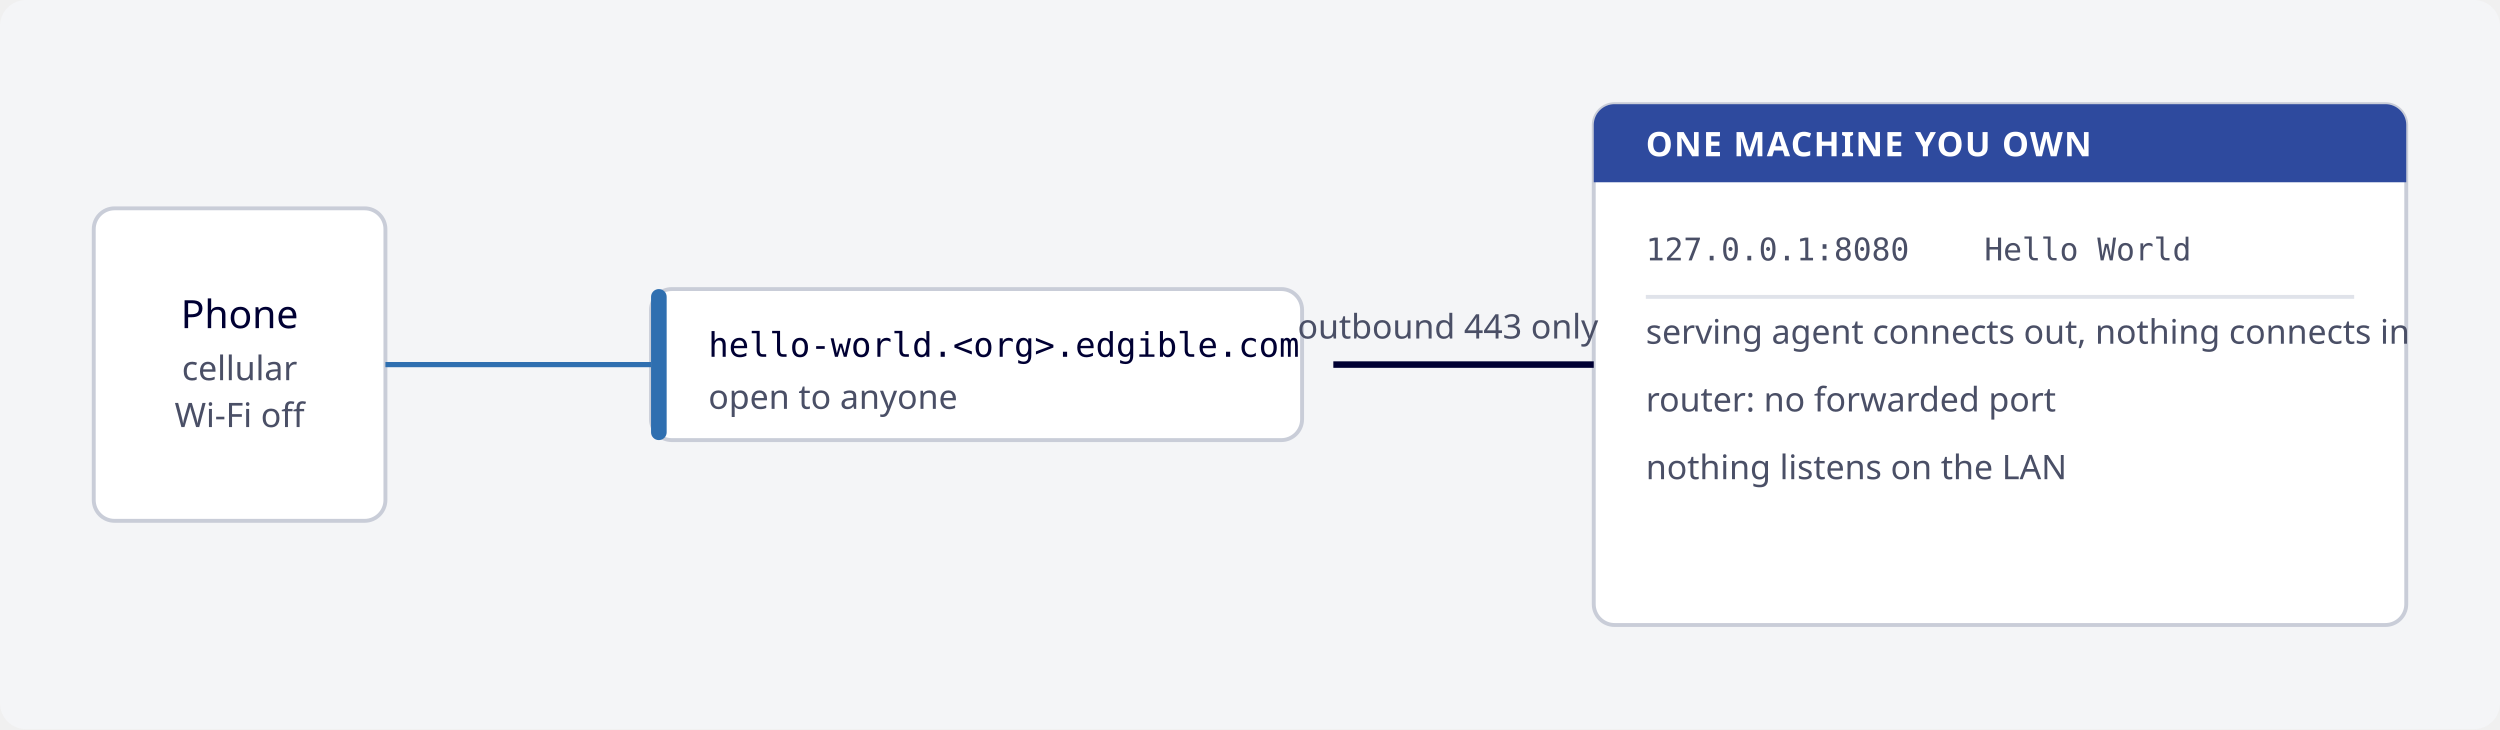
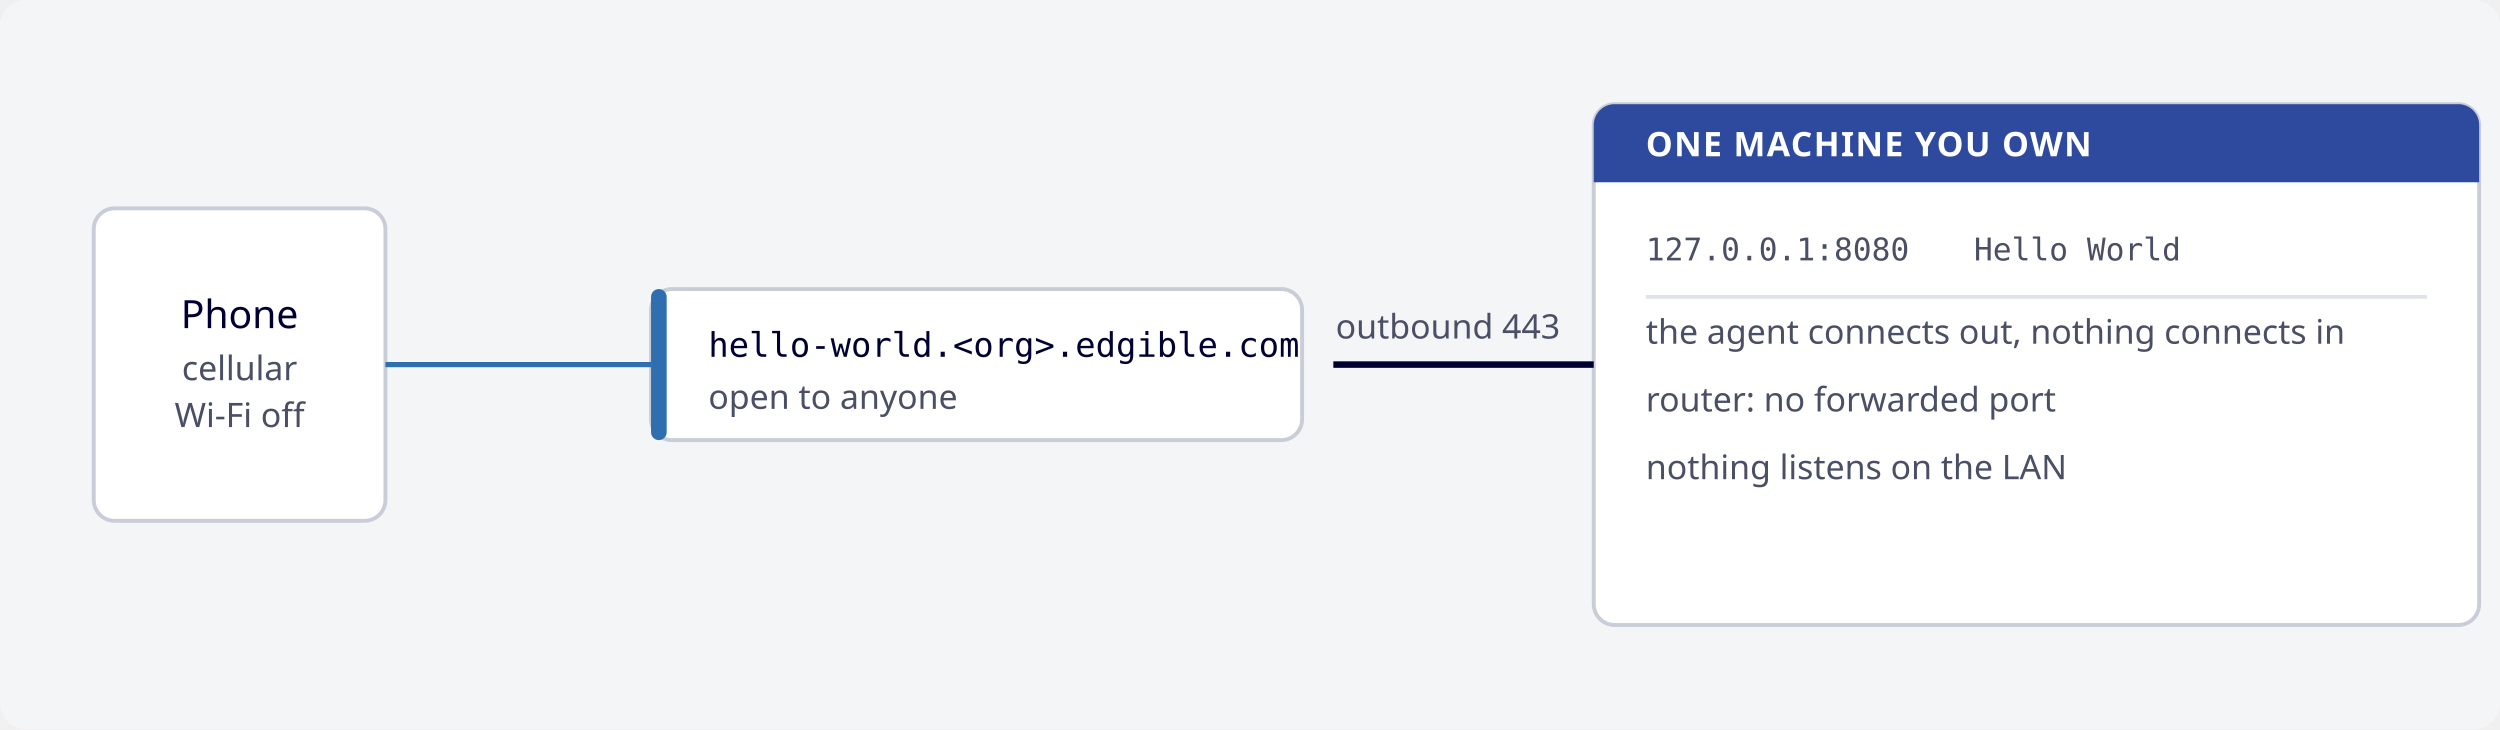
<svg xmlns="http://www.w3.org/2000/svg" viewBox="0 0 960 280" width="960" height="280" role="img" aria-labelledby="t d">
  <style>.label{font-family:Jost,system-ui,sans-serif;font-size:15px;fill:#000033}.small{font-family:Jost,system-ui,sans-serif;font-size:13px;fill:#4a4f66}.mono{font-family:Iosevka,ui-monospace,monospace;font-size:13px;fill:#000033}.monoxs{font-family:Iosevka,ui-monospace,monospace;font-size:12px;fill:#4a4f66}.head{font-family:Jost,system-ui,sans-serif;font-size:13px;font-weight:600;fill:#ffffff;letter-spacing:.04em}.card{fill:#ffffff;stroke:#c9cdd8;stroke-width:1.5}</style>
  <rect x="0" y="0" width="960" height="280" rx="10" fill="#f4f5f7" />
  <rect class="card" x="36" y="80" width="112" height="120" rx="8" />
  <text class="label" x="92" y="126" text-anchor="middle">Phone</text>
  <text class="small" x="92" y="146" text-anchor="middle">cellular</text>
  <text class="small" x="92" y="164" text-anchor="middle">Wi-Fi off</text>
  <rect class="card" x="250" y="111" width="250" height="58" rx="8" />
  <rect x="250" y="111" width="6" height="58" rx="3" fill="#2f6fb0" />
  <text class="mono" x="272" y="137">hello-world.&lt;org&gt;.edgible.com</text>
  <text class="small" x="272" y="157">open to anyone</text>
  <path d="M148 140 C 200 140, 200 140, 250 140" fill="none" stroke="#2f6fb0" stroke-width="2" />
-   <rect class="card" x="612" y="40" width="312" height="200" rx="8" />
-   <path d="M620 40 h296 a8 8 0 0 1 8 8 v22 h-312 v-22 a8 8 0 0 1 8 -8 z" fill="#2e4a9e" />
+   <rect class="card" x="612" y="40" width="340" height="200" rx="8" />
+   <path d="M620 40 h324 a8 8 0 0 1 8 8 v22 h-340 v-22 a8 8 0 0 1 8 -8 z" fill="#2e4a9e" />
  <text class="head" x="632" y="60">ONE MACHINE YOU OWN</text>
  <text class="monoxs" x="632" y="100">127.0.0.1:8080</text>
-   <text class="monoxs" x="762" y="100">Hello World</text>
-   <line x1="632" y1="114" x2="904" y2="114" stroke="#e0e3ea" stroke-width="1.5" />
-   <text class="small" x="632" y="132">serving agent connects out, nothing connects in</text>
+   <text class="monoxs" x="758" y="100">Hello World</text>
+   <line x1="632" y1="114" x2="932" y2="114" stroke="#e0e3ea" stroke-width="1.5" />
+   <text class="small" x="632" y="132">the agent connects out, nothing connects in</text>
  <text class="small" x="632" y="158">router: no forwarded port</text>
  <text class="small" x="632" y="184">nothing listens on the LAN</text>
  <path d="M612 140 H512" fill="none" stroke="#000033" stroke-width="2.5" />
-   <text class="small" x="556" y="130" text-anchor="middle">outbound 443 only</text>
+   <text class="small" x="556" y="130" text-anchor="middle">outbound 443</text>
</svg>
